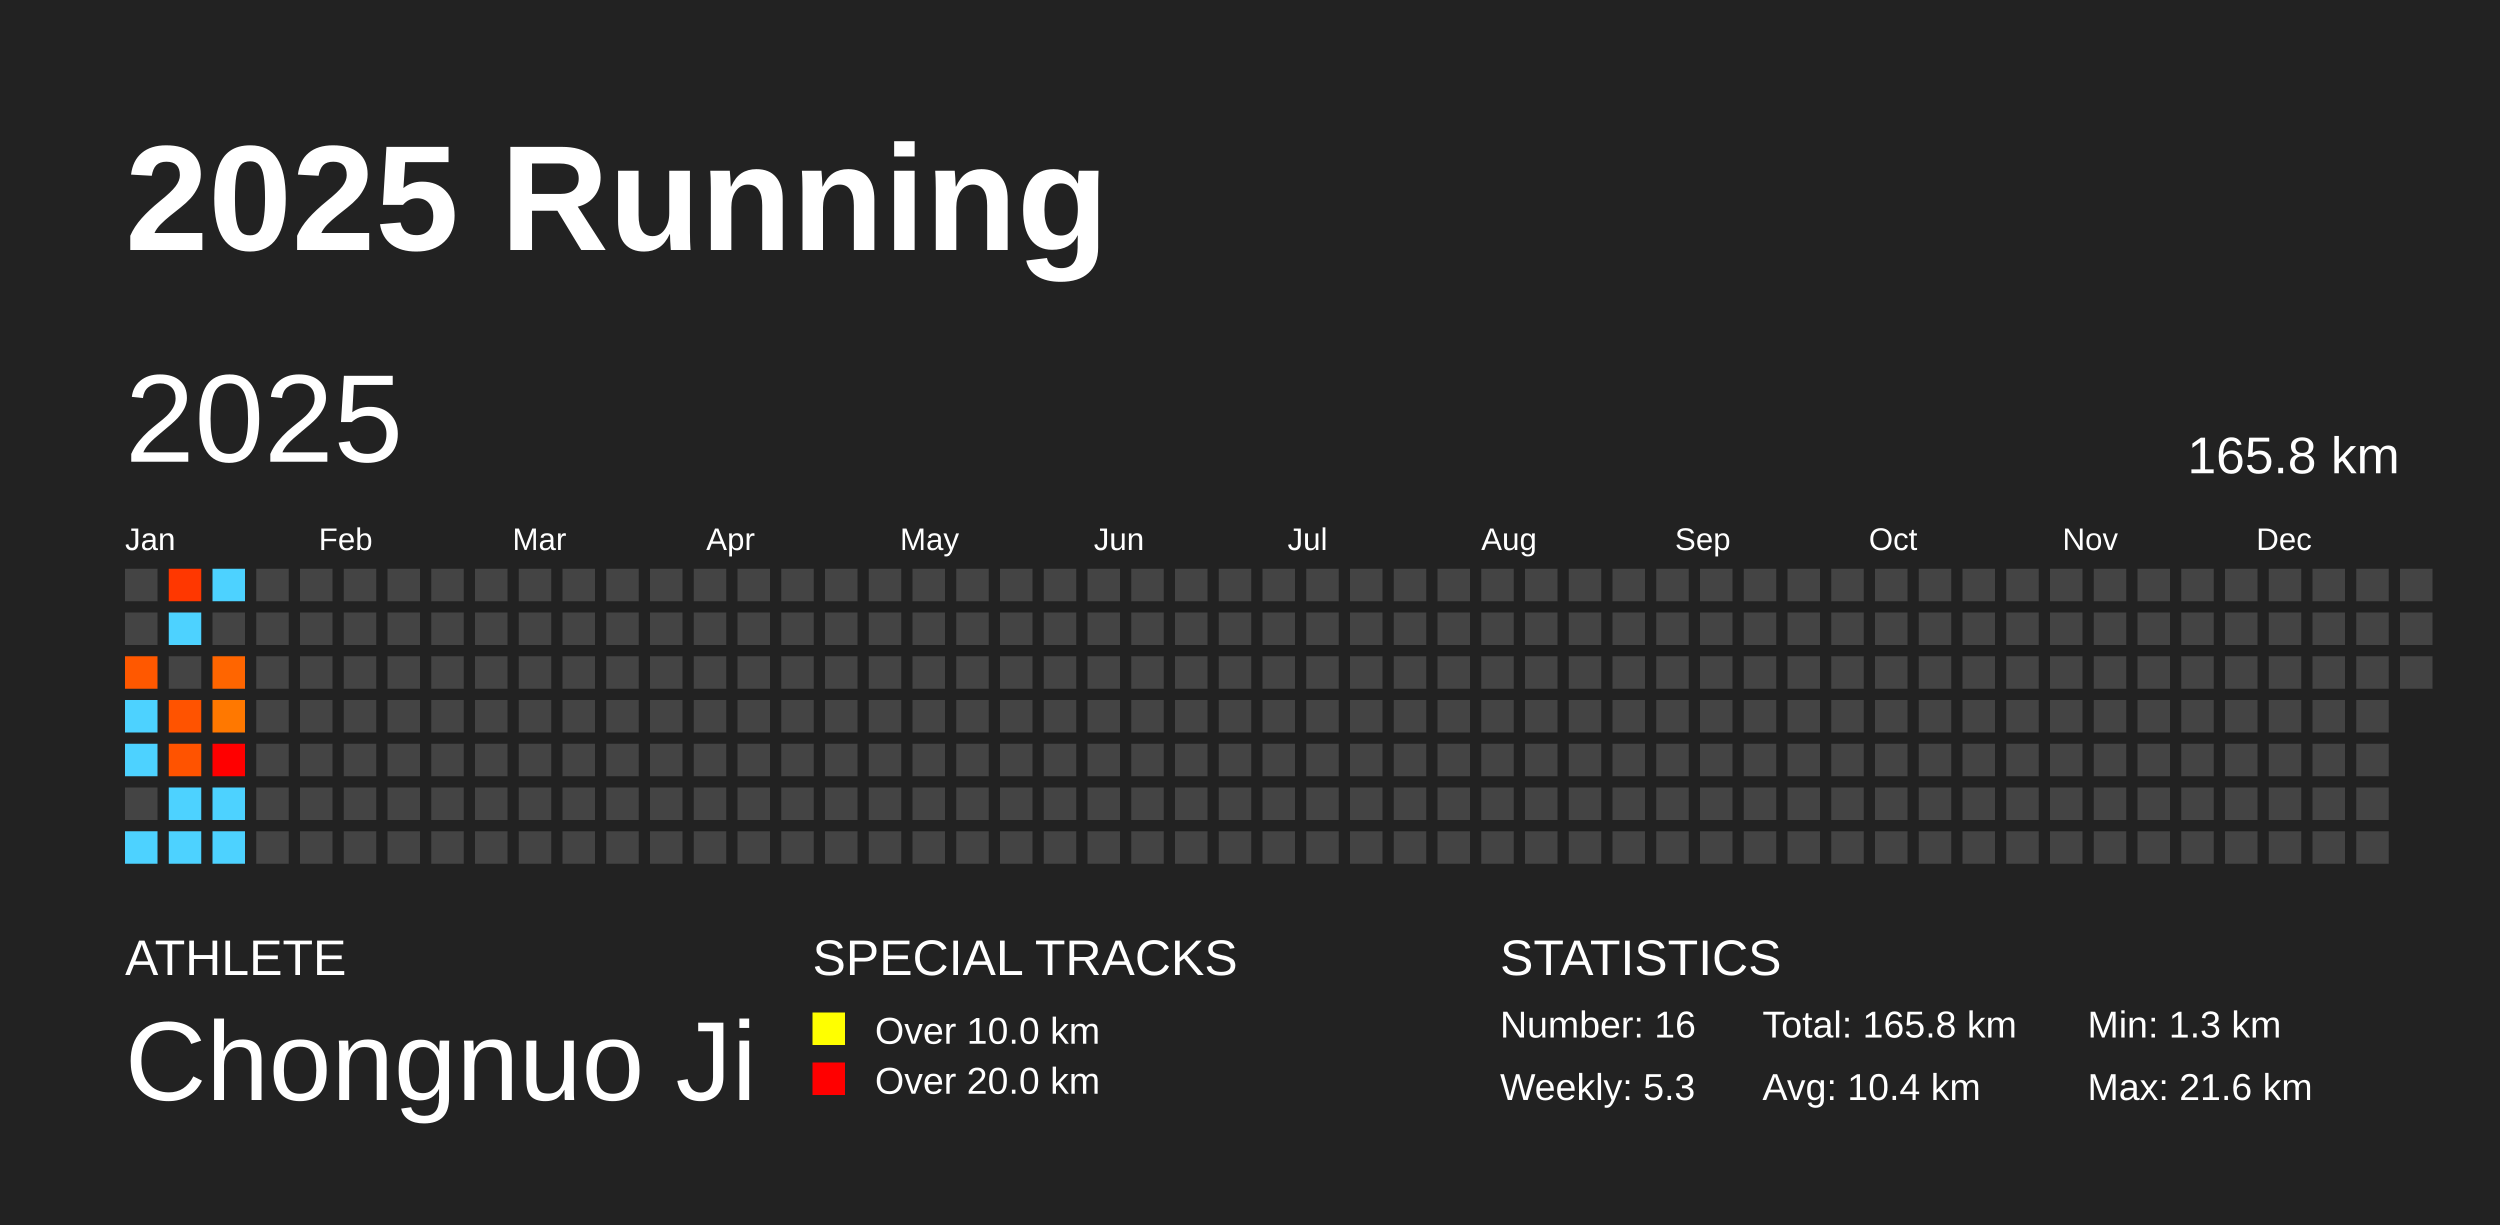
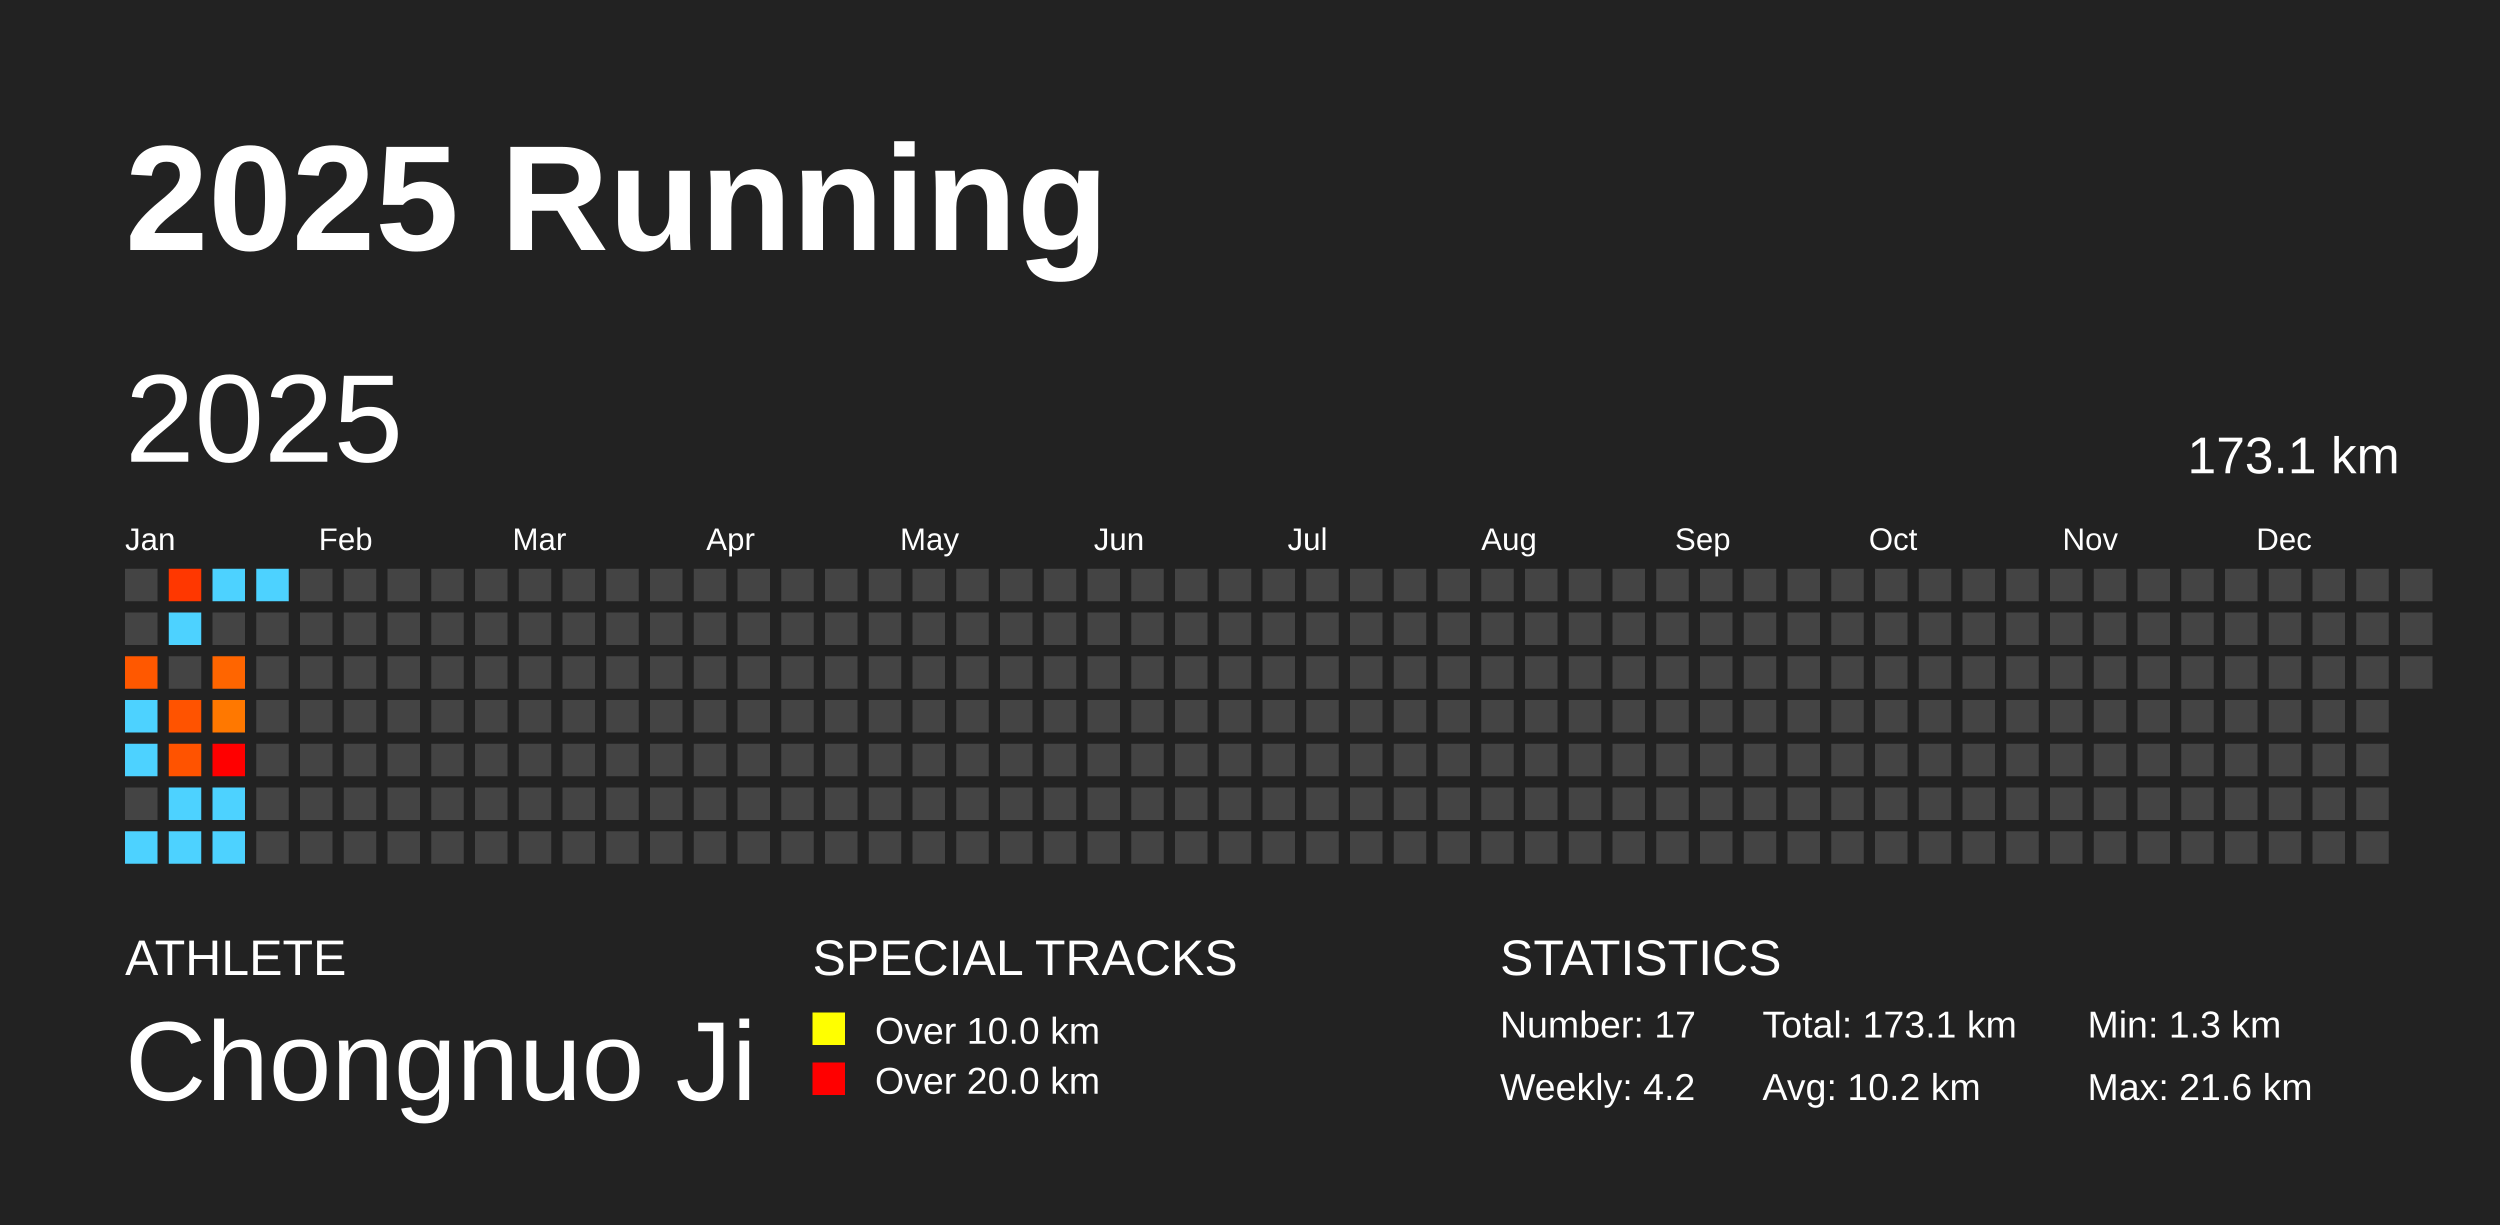
<svg xmlns="http://www.w3.org/2000/svg" baseProfile="full" height="98mm" version="1.1" viewBox="0,0,200,98" width="200mm">
  <defs />
  <rect fill="#222222" height="98" width="200" x="0" y="0" />
  <text fill="#FFFFFF" style="font-size:12px; font-family:Arial; font-weight:bold;" x="10" y="20">2025 Running</text>
  <text fill="#FFFFFF" style="font-size:4px; font-family:Arial" x="10" y="78">ATHLETE</text>
  <text fill="#FFFFFF" style="font-size:9px; font-family:Arial" x="10" y="88">Chongnuo Ji</text>
  <text fill="#FFFFFF" style="font-size:4px; font-family:Arial" x="65" y="78">SPECIAL TRACKS</text>
  <rect fill="yellow" height="2.6" width="2.6" x="65" y="81" />
  <text fill="#FFFFFF" style="font-size:3px; font-family:Arial" x="70" y="83.5">Over 10.0 km</text>
  <rect fill="red" height="2.6" width="2.6" x="65" y="85" />
  <text fill="#FFFFFF" style="font-size:3px; font-family:Arial" x="70" y="87.5">Over 20.0 km</text>
  <text fill="#FFFFFF" style="font-size:4px; font-family:Arial" x="120" y="78">STATISTICS</text>
-   <text fill="#FFFFFF" style="font-size:3px; font-family:Arial" x="120" y="83">Number: 16</text>
-   <text fill="#FFFFFF" style="font-size:3px; font-family:Arial" x="120" y="88">Weekly: 5.3</text>
-   <text fill="#FFFFFF" style="font-size:3px; font-family:Arial" x="141" y="83">Total: 165.8 km</text>
-   <text fill="#FFFFFF" style="font-size:3px; font-family:Arial" x="141" y="88">Avg: 10.4 km</text>
+   <text fill="#FFFFFF" style="font-size:3px; font-family:Arial" x="120" y="83">Number: 17</text>
+   <text fill="#FFFFFF" style="font-size:3px; font-family:Arial" x="120" y="88">Weekly: 4.2</text>
+   <text fill="#FFFFFF" style="font-size:3px; font-family:Arial" x="141" y="83">Total: 173.1 km</text>
+   <text fill="#FFFFFF" style="font-size:3px; font-family:Arial" x="141" y="88">Avg: 10.2 km</text>
  <text fill="#FFFFFF" style="font-size:3px; font-family:Arial" x="167" y="83">Min: 1.3 km</text>
  <text fill="#FFFFFF" style="font-size:3px; font-family:Arial" x="167" y="88">Max: 21.6 km</text>
  <text dominant-baseline="hanging" fill="#FFFFFF" style="font-size:10.0px; font-family:Arial;" x="10" y="30">2025</text>
-   <text dominant-baseline="hanging" fill="#FFFFFF" style="font-size:4.125px; font-family:Arial;" x="175" y="35">165.8 km</text>
+   <text dominant-baseline="hanging" fill="#FFFFFF" style="font-size:4.125px; font-family:Arial;" x="175" y="35">173.1 km</text>
  <text fill="#FFFFFF" style="font-size:2.5px; font-family:Arial" x="10.0" y="44">Jan</text>
  <text fill="#FFFFFF" style="font-size:2.5px; font-family:Arial" x="25.5" y="44">Feb</text>
  <text fill="#FFFFFF" style="font-size:2.5px; font-family:Arial" x="41.0" y="44">Mar</text>
  <text fill="#FFFFFF" style="font-size:2.5px; font-family:Arial" x="56.5" y="44">Apr</text>
  <text fill="#FFFFFF" style="font-size:2.5px; font-family:Arial" x="72.0" y="44">May</text>
  <text fill="#FFFFFF" style="font-size:2.5px; font-family:Arial" x="87.5" y="44">Jun</text>
  <text fill="#FFFFFF" style="font-size:2.5px; font-family:Arial" x="103.0" y="44">Jul</text>
  <text fill="#FFFFFF" style="font-size:2.5px; font-family:Arial" x="118.5" y="44">Aug</text>
  <text fill="#FFFFFF" style="font-size:2.5px; font-family:Arial" x="134.0" y="44">Sep</text>
  <text fill="#FFFFFF" style="font-size:2.5px; font-family:Arial" x="149.5" y="44">Oct</text>
  <text fill="#FFFFFF" style="font-size:2.5px; font-family:Arial" x="165.0" y="44">Nov</text>
  <text fill="#FFFFFF" style="font-size:2.5px; font-family:Arial" x="180.5" y="44">Dec</text>
  <rect fill="#444444" height="2.6" width="2.6" x="10.0" y="45.5" />
  <rect fill="#444444" height="2.6" width="2.6" x="10.0" y="49.0" />
  <rect fill="#ff5800" height="2.6" width="2.6" x="10.0" y="52.5" />
  <rect fill="#4dd2ff" height="2.6" width="2.6" x="10.0" y="56.0" />
  <rect fill="#4dd2ff" height="2.6" width="2.6" x="10.0" y="59.5" />
  <rect fill="#444444" height="2.6" width="2.6" x="10.0" y="63.0" />
  <rect fill="#4dd2ff" height="2.6" width="2.6" x="10.0" y="66.5" />
  <rect fill="#ff3700" height="2.6" width="2.6" x="13.5" y="45.5" />
  <rect fill="#4dd2ff" height="2.6" width="2.6" x="13.5" y="49.0" />
  <rect fill="#444444" height="2.6" width="2.6" x="13.5" y="52.5" />
  <rect fill="#ff5300" height="2.6" width="2.6" x="13.5" y="56.0" />
  <rect fill="#ff5300" height="2.6" width="2.6" x="13.5" y="59.5" />
  <rect fill="#4dd2ff" height="2.6" width="2.6" x="13.5" y="63.0" />
  <rect fill="#4dd2ff" height="2.6" width="2.6" x="13.5" y="66.5" />
  <rect fill="#4dd2ff" height="2.6" width="2.6" x="17.0" y="45.5" />
  <rect fill="#444444" height="2.6" width="2.6" x="17.0" y="49.0" />
  <rect fill="#ff6500" height="2.6" width="2.6" x="17.0" y="52.5" />
  <rect fill="#ff7800" height="2.6" width="2.6" x="17.0" y="56.0" />
  <rect fill="red" height="2.6" width="2.6" x="17.0" y="59.5" />
  <rect fill="#4dd2ff" height="2.6" width="2.6" x="17.0" y="63.0" />
  <rect fill="#4dd2ff" height="2.6" width="2.6" x="17.0" y="66.5" />
-   <rect fill="#444444" height="2.6" width="2.6" x="20.5" y="45.5" />
+   <rect fill="#4dd2ff" height="2.6" width="2.6" x="20.5" y="45.5" />
  <rect fill="#444444" height="2.6" width="2.6" x="20.5" y="49.0" />
  <rect fill="#444444" height="2.6" width="2.6" x="20.5" y="52.5" />
  <rect fill="#444444" height="2.6" width="2.6" x="20.5" y="56.0" />
  <rect fill="#444444" height="2.6" width="2.6" x="20.5" y="59.5" />
  <rect fill="#444444" height="2.6" width="2.6" x="20.5" y="63.0" />
  <rect fill="#444444" height="2.6" width="2.6" x="20.5" y="66.5" />
  <rect fill="#444444" height="2.6" width="2.6" x="24.0" y="45.5" />
  <rect fill="#444444" height="2.6" width="2.6" x="24.0" y="49.0" />
  <rect fill="#444444" height="2.6" width="2.6" x="24.0" y="52.5" />
  <rect fill="#444444" height="2.6" width="2.6" x="24.0" y="56.0" />
  <rect fill="#444444" height="2.6" width="2.6" x="24.0" y="59.5" />
  <rect fill="#444444" height="2.6" width="2.6" x="24.0" y="63.0" />
  <rect fill="#444444" height="2.6" width="2.6" x="24.0" y="66.5" />
  <rect fill="#444444" height="2.6" width="2.6" x="27.5" y="45.5" />
  <rect fill="#444444" height="2.6" width="2.6" x="27.5" y="49.0" />
  <rect fill="#444444" height="2.6" width="2.6" x="27.5" y="52.5" />
  <rect fill="#444444" height="2.6" width="2.6" x="27.5" y="56.0" />
  <rect fill="#444444" height="2.6" width="2.6" x="27.5" y="59.5" />
  <rect fill="#444444" height="2.6" width="2.6" x="27.5" y="63.0" />
  <rect fill="#444444" height="2.6" width="2.6" x="27.5" y="66.5" />
  <rect fill="#444444" height="2.6" width="2.6" x="31.0" y="45.5" />
  <rect fill="#444444" height="2.6" width="2.6" x="31.0" y="49.0" />
  <rect fill="#444444" height="2.6" width="2.6" x="31.0" y="52.5" />
  <rect fill="#444444" height="2.6" width="2.6" x="31.0" y="56.0" />
  <rect fill="#444444" height="2.6" width="2.6" x="31.0" y="59.5" />
  <rect fill="#444444" height="2.6" width="2.6" x="31.0" y="63.0" />
  <rect fill="#444444" height="2.6" width="2.6" x="31.0" y="66.5" />
  <rect fill="#444444" height="2.6" width="2.6" x="34.5" y="45.5" />
  <rect fill="#444444" height="2.6" width="2.6" x="34.5" y="49.0" />
  <rect fill="#444444" height="2.6" width="2.6" x="34.5" y="52.5" />
  <rect fill="#444444" height="2.6" width="2.6" x="34.5" y="56.0" />
  <rect fill="#444444" height="2.6" width="2.6" x="34.5" y="59.5" />
  <rect fill="#444444" height="2.6" width="2.6" x="34.5" y="63.0" />
  <rect fill="#444444" height="2.6" width="2.6" x="34.5" y="66.5" />
  <rect fill="#444444" height="2.6" width="2.6" x="38.0" y="45.5" />
  <rect fill="#444444" height="2.6" width="2.6" x="38.0" y="49.0" />
  <rect fill="#444444" height="2.6" width="2.6" x="38.0" y="52.5" />
  <rect fill="#444444" height="2.6" width="2.6" x="38.0" y="56.0" />
  <rect fill="#444444" height="2.6" width="2.6" x="38.0" y="59.5" />
  <rect fill="#444444" height="2.6" width="2.6" x="38.0" y="63.0" />
  <rect fill="#444444" height="2.6" width="2.6" x="38.0" y="66.5" />
  <rect fill="#444444" height="2.6" width="2.6" x="41.5" y="45.5" />
  <rect fill="#444444" height="2.6" width="2.6" x="41.5" y="49.0" />
  <rect fill="#444444" height="2.6" width="2.6" x="41.5" y="52.5" />
  <rect fill="#444444" height="2.6" width="2.6" x="41.5" y="56.0" />
  <rect fill="#444444" height="2.6" width="2.6" x="41.5" y="59.5" />
  <rect fill="#444444" height="2.6" width="2.6" x="41.5" y="63.0" />
  <rect fill="#444444" height="2.6" width="2.6" x="41.5" y="66.5" />
  <rect fill="#444444" height="2.6" width="2.6" x="45.0" y="45.5" />
  <rect fill="#444444" height="2.6" width="2.6" x="45.0" y="49.0" />
  <rect fill="#444444" height="2.6" width="2.6" x="45.0" y="52.5" />
  <rect fill="#444444" height="2.6" width="2.6" x="45.0" y="56.0" />
  <rect fill="#444444" height="2.6" width="2.6" x="45.0" y="59.5" />
  <rect fill="#444444" height="2.6" width="2.6" x="45.0" y="63.0" />
  <rect fill="#444444" height="2.6" width="2.6" x="45.0" y="66.5" />
  <rect fill="#444444" height="2.6" width="2.6" x="48.5" y="45.5" />
  <rect fill="#444444" height="2.6" width="2.6" x="48.5" y="49.0" />
  <rect fill="#444444" height="2.6" width="2.6" x="48.5" y="52.5" />
  <rect fill="#444444" height="2.6" width="2.6" x="48.5" y="56.0" />
  <rect fill="#444444" height="2.6" width="2.6" x="48.5" y="59.5" />
  <rect fill="#444444" height="2.6" width="2.6" x="48.5" y="63.0" />
  <rect fill="#444444" height="2.6" width="2.6" x="48.5" y="66.5" />
  <rect fill="#444444" height="2.6" width="2.6" x="52.0" y="45.5" />
  <rect fill="#444444" height="2.6" width="2.6" x="52.0" y="49.0" />
  <rect fill="#444444" height="2.6" width="2.6" x="52.0" y="52.5" />
  <rect fill="#444444" height="2.6" width="2.6" x="52.0" y="56.0" />
  <rect fill="#444444" height="2.6" width="2.6" x="52.0" y="59.5" />
  <rect fill="#444444" height="2.6" width="2.6" x="52.0" y="63.0" />
  <rect fill="#444444" height="2.6" width="2.6" x="52.0" y="66.5" />
  <rect fill="#444444" height="2.6" width="2.6" x="55.5" y="45.5" />
  <rect fill="#444444" height="2.6" width="2.6" x="55.5" y="49.0" />
  <rect fill="#444444" height="2.6" width="2.6" x="55.5" y="52.5" />
  <rect fill="#444444" height="2.6" width="2.6" x="55.5" y="56.0" />
  <rect fill="#444444" height="2.6" width="2.6" x="55.5" y="59.5" />
  <rect fill="#444444" height="2.6" width="2.6" x="55.5" y="63.0" />
  <rect fill="#444444" height="2.6" width="2.6" x="55.5" y="66.5" />
  <rect fill="#444444" height="2.6" width="2.6" x="59.0" y="45.5" />
  <rect fill="#444444" height="2.6" width="2.6" x="59.0" y="49.0" />
  <rect fill="#444444" height="2.6" width="2.6" x="59.0" y="52.5" />
  <rect fill="#444444" height="2.6" width="2.6" x="59.0" y="56.0" />
  <rect fill="#444444" height="2.6" width="2.6" x="59.0" y="59.5" />
  <rect fill="#444444" height="2.6" width="2.6" x="59.0" y="63.0" />
  <rect fill="#444444" height="2.6" width="2.6" x="59.0" y="66.5" />
  <rect fill="#444444" height="2.6" width="2.6" x="62.5" y="45.5" />
  <rect fill="#444444" height="2.6" width="2.6" x="62.5" y="49.0" />
  <rect fill="#444444" height="2.6" width="2.6" x="62.5" y="52.5" />
  <rect fill="#444444" height="2.6" width="2.6" x="62.5" y="56.0" />
  <rect fill="#444444" height="2.6" width="2.6" x="62.5" y="59.5" />
  <rect fill="#444444" height="2.6" width="2.6" x="62.5" y="63.0" />
  <rect fill="#444444" height="2.6" width="2.6" x="62.5" y="66.5" />
  <rect fill="#444444" height="2.6" width="2.6" x="66.0" y="45.5" />
  <rect fill="#444444" height="2.6" width="2.6" x="66.0" y="49.0" />
  <rect fill="#444444" height="2.6" width="2.6" x="66.0" y="52.5" />
  <rect fill="#444444" height="2.6" width="2.6" x="66.0" y="56.0" />
  <rect fill="#444444" height="2.6" width="2.6" x="66.0" y="59.5" />
  <rect fill="#444444" height="2.6" width="2.6" x="66.0" y="63.0" />
  <rect fill="#444444" height="2.6" width="2.6" x="66.0" y="66.5" />
  <rect fill="#444444" height="2.6" width="2.6" x="69.5" y="45.5" />
  <rect fill="#444444" height="2.6" width="2.6" x="69.5" y="49.0" />
  <rect fill="#444444" height="2.6" width="2.6" x="69.5" y="52.5" />
  <rect fill="#444444" height="2.6" width="2.6" x="69.5" y="56.0" />
  <rect fill="#444444" height="2.6" width="2.6" x="69.5" y="59.5" />
  <rect fill="#444444" height="2.6" width="2.6" x="69.5" y="63.0" />
  <rect fill="#444444" height="2.6" width="2.6" x="69.5" y="66.5" />
  <rect fill="#444444" height="2.6" width="2.6" x="73.0" y="45.5" />
  <rect fill="#444444" height="2.6" width="2.6" x="73.0" y="49.0" />
  <rect fill="#444444" height="2.6" width="2.6" x="73.0" y="52.5" />
  <rect fill="#444444" height="2.6" width="2.6" x="73.0" y="56.0" />
  <rect fill="#444444" height="2.6" width="2.6" x="73.0" y="59.5" />
  <rect fill="#444444" height="2.6" width="2.6" x="73.0" y="63.0" />
  <rect fill="#444444" height="2.6" width="2.6" x="73.0" y="66.5" />
  <rect fill="#444444" height="2.6" width="2.6" x="76.5" y="45.5" />
  <rect fill="#444444" height="2.6" width="2.6" x="76.5" y="49.0" />
  <rect fill="#444444" height="2.6" width="2.6" x="76.5" y="52.5" />
  <rect fill="#444444" height="2.6" width="2.6" x="76.5" y="56.0" />
  <rect fill="#444444" height="2.6" width="2.6" x="76.5" y="59.5" />
  <rect fill="#444444" height="2.6" width="2.6" x="76.5" y="63.0" />
  <rect fill="#444444" height="2.6" width="2.6" x="76.5" y="66.5" />
  <rect fill="#444444" height="2.6" width="2.6" x="80.0" y="45.5" />
  <rect fill="#444444" height="2.6" width="2.6" x="80.0" y="49.0" />
  <rect fill="#444444" height="2.6" width="2.6" x="80.0" y="52.5" />
  <rect fill="#444444" height="2.6" width="2.6" x="80.0" y="56.0" />
  <rect fill="#444444" height="2.6" width="2.6" x="80.0" y="59.5" />
  <rect fill="#444444" height="2.6" width="2.6" x="80.0" y="63.0" />
  <rect fill="#444444" height="2.6" width="2.6" x="80.0" y="66.5" />
  <rect fill="#444444" height="2.6" width="2.6" x="83.5" y="45.5" />
  <rect fill="#444444" height="2.6" width="2.6" x="83.5" y="49.0" />
  <rect fill="#444444" height="2.6" width="2.6" x="83.5" y="52.5" />
  <rect fill="#444444" height="2.6" width="2.6" x="83.5" y="56.0" />
  <rect fill="#444444" height="2.6" width="2.6" x="83.5" y="59.5" />
  <rect fill="#444444" height="2.6" width="2.6" x="83.5" y="63.0" />
  <rect fill="#444444" height="2.6" width="2.6" x="83.5" y="66.5" />
  <rect fill="#444444" height="2.6" width="2.6" x="87.0" y="45.5" />
  <rect fill="#444444" height="2.6" width="2.6" x="87.0" y="49.0" />
  <rect fill="#444444" height="2.6" width="2.6" x="87.0" y="52.5" />
  <rect fill="#444444" height="2.6" width="2.6" x="87.0" y="56.0" />
  <rect fill="#444444" height="2.6" width="2.6" x="87.0" y="59.5" />
  <rect fill="#444444" height="2.6" width="2.6" x="87.0" y="63.0" />
  <rect fill="#444444" height="2.6" width="2.6" x="87.0" y="66.5" />
  <rect fill="#444444" height="2.6" width="2.6" x="90.5" y="45.5" />
  <rect fill="#444444" height="2.6" width="2.6" x="90.5" y="49.0" />
  <rect fill="#444444" height="2.6" width="2.6" x="90.5" y="52.5" />
  <rect fill="#444444" height="2.6" width="2.6" x="90.5" y="56.0" />
  <rect fill="#444444" height="2.6" width="2.6" x="90.5" y="59.5" />
  <rect fill="#444444" height="2.6" width="2.6" x="90.5" y="63.0" />
  <rect fill="#444444" height="2.6" width="2.6" x="90.5" y="66.5" />
  <rect fill="#444444" height="2.6" width="2.6" x="94.0" y="45.5" />
  <rect fill="#444444" height="2.6" width="2.6" x="94.0" y="49.0" />
  <rect fill="#444444" height="2.6" width="2.6" x="94.0" y="52.5" />
  <rect fill="#444444" height="2.6" width="2.6" x="94.0" y="56.0" />
  <rect fill="#444444" height="2.6" width="2.6" x="94.0" y="59.5" />
  <rect fill="#444444" height="2.6" width="2.6" x="94.0" y="63.0" />
  <rect fill="#444444" height="2.6" width="2.6" x="94.0" y="66.5" />
  <rect fill="#444444" height="2.6" width="2.6" x="97.5" y="45.5" />
  <rect fill="#444444" height="2.6" width="2.6" x="97.5" y="49.0" />
  <rect fill="#444444" height="2.6" width="2.6" x="97.5" y="52.5" />
  <rect fill="#444444" height="2.6" width="2.6" x="97.5" y="56.0" />
  <rect fill="#444444" height="2.6" width="2.6" x="97.5" y="59.5" />
  <rect fill="#444444" height="2.6" width="2.6" x="97.5" y="63.0" />
  <rect fill="#444444" height="2.6" width="2.6" x="97.5" y="66.5" />
  <rect fill="#444444" height="2.6" width="2.6" x="101.0" y="45.5" />
  <rect fill="#444444" height="2.6" width="2.6" x="101.0" y="49.0" />
  <rect fill="#444444" height="2.6" width="2.6" x="101.0" y="52.5" />
  <rect fill="#444444" height="2.6" width="2.6" x="101.0" y="56.0" />
  <rect fill="#444444" height="2.6" width="2.6" x="101.0" y="59.5" />
  <rect fill="#444444" height="2.6" width="2.6" x="101.0" y="63.0" />
  <rect fill="#444444" height="2.6" width="2.6" x="101.0" y="66.5" />
  <rect fill="#444444" height="2.6" width="2.6" x="104.5" y="45.5" />
  <rect fill="#444444" height="2.6" width="2.6" x="104.5" y="49.0" />
  <rect fill="#444444" height="2.6" width="2.6" x="104.5" y="52.5" />
  <rect fill="#444444" height="2.6" width="2.6" x="104.5" y="56.0" />
  <rect fill="#444444" height="2.6" width="2.6" x="104.5" y="59.5" />
  <rect fill="#444444" height="2.6" width="2.6" x="104.5" y="63.0" />
  <rect fill="#444444" height="2.6" width="2.6" x="104.5" y="66.5" />
  <rect fill="#444444" height="2.6" width="2.6" x="108.0" y="45.5" />
  <rect fill="#444444" height="2.6" width="2.6" x="108.0" y="49.0" />
  <rect fill="#444444" height="2.6" width="2.6" x="108.0" y="52.5" />
  <rect fill="#444444" height="2.6" width="2.6" x="108.0" y="56.0" />
  <rect fill="#444444" height="2.6" width="2.6" x="108.0" y="59.5" />
  <rect fill="#444444" height="2.6" width="2.6" x="108.0" y="63.0" />
  <rect fill="#444444" height="2.6" width="2.6" x="108.0" y="66.5" />
  <rect fill="#444444" height="2.6" width="2.6" x="111.5" y="45.5" />
  <rect fill="#444444" height="2.6" width="2.6" x="111.5" y="49.0" />
  <rect fill="#444444" height="2.6" width="2.6" x="111.5" y="52.5" />
  <rect fill="#444444" height="2.6" width="2.6" x="111.5" y="56.0" />
  <rect fill="#444444" height="2.6" width="2.6" x="111.5" y="59.5" />
  <rect fill="#444444" height="2.6" width="2.6" x="111.5" y="63.0" />
  <rect fill="#444444" height="2.6" width="2.6" x="111.5" y="66.5" />
  <rect fill="#444444" height="2.6" width="2.6" x="115.0" y="45.5" />
  <rect fill="#444444" height="2.6" width="2.6" x="115.0" y="49.0" />
  <rect fill="#444444" height="2.6" width="2.6" x="115.0" y="52.5" />
  <rect fill="#444444" height="2.6" width="2.6" x="115.0" y="56.0" />
  <rect fill="#444444" height="2.6" width="2.6" x="115.0" y="59.5" />
  <rect fill="#444444" height="2.6" width="2.6" x="115.0" y="63.0" />
  <rect fill="#444444" height="2.6" width="2.6" x="115.0" y="66.5" />
  <rect fill="#444444" height="2.6" width="2.6" x="118.5" y="45.5" />
  <rect fill="#444444" height="2.6" width="2.6" x="118.5" y="49.0" />
  <rect fill="#444444" height="2.6" width="2.6" x="118.5" y="52.5" />
  <rect fill="#444444" height="2.6" width="2.6" x="118.5" y="56.0" />
  <rect fill="#444444" height="2.6" width="2.6" x="118.5" y="59.5" />
  <rect fill="#444444" height="2.6" width="2.6" x="118.5" y="63.0" />
  <rect fill="#444444" height="2.6" width="2.6" x="118.5" y="66.5" />
  <rect fill="#444444" height="2.6" width="2.6" x="122.0" y="45.5" />
  <rect fill="#444444" height="2.6" width="2.6" x="122.0" y="49.0" />
  <rect fill="#444444" height="2.6" width="2.6" x="122.0" y="52.5" />
  <rect fill="#444444" height="2.6" width="2.6" x="122.0" y="56.0" />
  <rect fill="#444444" height="2.6" width="2.6" x="122.0" y="59.5" />
  <rect fill="#444444" height="2.6" width="2.6" x="122.0" y="63.0" />
  <rect fill="#444444" height="2.6" width="2.6" x="122.0" y="66.5" />
  <rect fill="#444444" height="2.6" width="2.6" x="125.5" y="45.5" />
  <rect fill="#444444" height="2.6" width="2.6" x="125.5" y="49.0" />
  <rect fill="#444444" height="2.6" width="2.6" x="125.5" y="52.5" />
  <rect fill="#444444" height="2.6" width="2.6" x="125.5" y="56.0" />
  <rect fill="#444444" height="2.6" width="2.6" x="125.5" y="59.5" />
  <rect fill="#444444" height="2.6" width="2.6" x="125.5" y="63.0" />
  <rect fill="#444444" height="2.6" width="2.6" x="125.5" y="66.5" />
  <rect fill="#444444" height="2.6" width="2.6" x="129.0" y="45.5" />
  <rect fill="#444444" height="2.6" width="2.6" x="129.0" y="49.0" />
  <rect fill="#444444" height="2.6" width="2.6" x="129.0" y="52.5" />
  <rect fill="#444444" height="2.6" width="2.6" x="129.0" y="56.0" />
  <rect fill="#444444" height="2.6" width="2.6" x="129.0" y="59.5" />
  <rect fill="#444444" height="2.6" width="2.6" x="129.0" y="63.0" />
  <rect fill="#444444" height="2.6" width="2.6" x="129.0" y="66.5" />
  <rect fill="#444444" height="2.6" width="2.6" x="132.5" y="45.5" />
  <rect fill="#444444" height="2.6" width="2.6" x="132.5" y="49.0" />
  <rect fill="#444444" height="2.6" width="2.6" x="132.5" y="52.5" />
  <rect fill="#444444" height="2.6" width="2.6" x="132.5" y="56.0" />
  <rect fill="#444444" height="2.6" width="2.6" x="132.5" y="59.5" />
  <rect fill="#444444" height="2.6" width="2.6" x="132.5" y="63.0" />
  <rect fill="#444444" height="2.6" width="2.6" x="132.5" y="66.5" />
  <rect fill="#444444" height="2.6" width="2.6" x="136.0" y="45.5" />
  <rect fill="#444444" height="2.6" width="2.6" x="136.0" y="49.0" />
  <rect fill="#444444" height="2.6" width="2.6" x="136.0" y="52.5" />
  <rect fill="#444444" height="2.6" width="2.6" x="136.0" y="56.0" />
  <rect fill="#444444" height="2.6" width="2.6" x="136.0" y="59.5" />
  <rect fill="#444444" height="2.6" width="2.6" x="136.0" y="63.0" />
  <rect fill="#444444" height="2.6" width="2.6" x="136.0" y="66.5" />
  <rect fill="#444444" height="2.6" width="2.6" x="139.5" y="45.5" />
  <rect fill="#444444" height="2.6" width="2.6" x="139.5" y="49.0" />
  <rect fill="#444444" height="2.6" width="2.6" x="139.5" y="52.5" />
  <rect fill="#444444" height="2.6" width="2.6" x="139.5" y="56.0" />
  <rect fill="#444444" height="2.6" width="2.6" x="139.5" y="59.5" />
  <rect fill="#444444" height="2.6" width="2.6" x="139.5" y="63.0" />
  <rect fill="#444444" height="2.6" width="2.6" x="139.5" y="66.5" />
  <rect fill="#444444" height="2.6" width="2.6" x="143.0" y="45.5" />
  <rect fill="#444444" height="2.6" width="2.6" x="143.0" y="49.0" />
  <rect fill="#444444" height="2.6" width="2.6" x="143.0" y="52.5" />
  <rect fill="#444444" height="2.6" width="2.6" x="143.0" y="56.0" />
  <rect fill="#444444" height="2.6" width="2.6" x="143.0" y="59.5" />
  <rect fill="#444444" height="2.6" width="2.6" x="143.0" y="63.0" />
  <rect fill="#444444" height="2.6" width="2.6" x="143.0" y="66.5" />
  <rect fill="#444444" height="2.6" width="2.6" x="146.5" y="45.5" />
  <rect fill="#444444" height="2.6" width="2.6" x="146.5" y="49.0" />
  <rect fill="#444444" height="2.6" width="2.6" x="146.5" y="52.5" />
  <rect fill="#444444" height="2.6" width="2.6" x="146.5" y="56.0" />
  <rect fill="#444444" height="2.6" width="2.6" x="146.5" y="59.5" />
  <rect fill="#444444" height="2.6" width="2.6" x="146.5" y="63.0" />
  <rect fill="#444444" height="2.6" width="2.6" x="146.5" y="66.5" />
  <rect fill="#444444" height="2.6" width="2.6" x="150.0" y="45.5" />
  <rect fill="#444444" height="2.6" width="2.6" x="150.0" y="49.0" />
  <rect fill="#444444" height="2.6" width="2.6" x="150.0" y="52.5" />
  <rect fill="#444444" height="2.6" width="2.6" x="150.0" y="56.0" />
  <rect fill="#444444" height="2.6" width="2.6" x="150.0" y="59.5" />
  <rect fill="#444444" height="2.6" width="2.6" x="150.0" y="63.0" />
  <rect fill="#444444" height="2.6" width="2.6" x="150.0" y="66.5" />
  <rect fill="#444444" height="2.6" width="2.6" x="153.5" y="45.5" />
  <rect fill="#444444" height="2.6" width="2.6" x="153.5" y="49.0" />
  <rect fill="#444444" height="2.6" width="2.6" x="153.5" y="52.5" />
  <rect fill="#444444" height="2.6" width="2.6" x="153.5" y="56.0" />
  <rect fill="#444444" height="2.6" width="2.6" x="153.5" y="59.5" />
  <rect fill="#444444" height="2.6" width="2.6" x="153.5" y="63.0" />
  <rect fill="#444444" height="2.6" width="2.6" x="153.5" y="66.5" />
  <rect fill="#444444" height="2.6" width="2.6" x="157.0" y="45.5" />
  <rect fill="#444444" height="2.6" width="2.6" x="157.0" y="49.0" />
  <rect fill="#444444" height="2.6" width="2.6" x="157.0" y="52.5" />
  <rect fill="#444444" height="2.6" width="2.6" x="157.0" y="56.0" />
  <rect fill="#444444" height="2.6" width="2.6" x="157.0" y="59.5" />
  <rect fill="#444444" height="2.6" width="2.6" x="157.0" y="63.0" />
  <rect fill="#444444" height="2.6" width="2.6" x="157.0" y="66.5" />
  <rect fill="#444444" height="2.6" width="2.6" x="160.5" y="45.5" />
  <rect fill="#444444" height="2.6" width="2.6" x="160.5" y="49.0" />
  <rect fill="#444444" height="2.6" width="2.6" x="160.5" y="52.5" />
  <rect fill="#444444" height="2.6" width="2.6" x="160.5" y="56.0" />
  <rect fill="#444444" height="2.6" width="2.6" x="160.5" y="59.5" />
  <rect fill="#444444" height="2.6" width="2.6" x="160.5" y="63.0" />
  <rect fill="#444444" height="2.6" width="2.6" x="160.5" y="66.5" />
  <rect fill="#444444" height="2.6" width="2.6" x="164.0" y="45.5" />
  <rect fill="#444444" height="2.6" width="2.6" x="164.0" y="49.0" />
  <rect fill="#444444" height="2.6" width="2.6" x="164.0" y="52.5" />
  <rect fill="#444444" height="2.6" width="2.6" x="164.0" y="56.0" />
  <rect fill="#444444" height="2.6" width="2.6" x="164.0" y="59.5" />
  <rect fill="#444444" height="2.6" width="2.6" x="164.0" y="63.0" />
  <rect fill="#444444" height="2.6" width="2.6" x="164.0" y="66.5" />
  <rect fill="#444444" height="2.6" width="2.6" x="167.5" y="45.5" />
  <rect fill="#444444" height="2.6" width="2.6" x="167.5" y="49.0" />
  <rect fill="#444444" height="2.6" width="2.6" x="167.5" y="52.5" />
  <rect fill="#444444" height="2.6" width="2.6" x="167.5" y="56.0" />
  <rect fill="#444444" height="2.6" width="2.6" x="167.5" y="59.5" />
  <rect fill="#444444" height="2.6" width="2.6" x="167.5" y="63.0" />
  <rect fill="#444444" height="2.6" width="2.6" x="167.5" y="66.5" />
  <rect fill="#444444" height="2.6" width="2.6" x="171.0" y="45.5" />
  <rect fill="#444444" height="2.6" width="2.6" x="171.0" y="49.0" />
  <rect fill="#444444" height="2.6" width="2.6" x="171.0" y="52.5" />
  <rect fill="#444444" height="2.6" width="2.6" x="171.0" y="56.0" />
  <rect fill="#444444" height="2.6" width="2.6" x="171.0" y="59.5" />
  <rect fill="#444444" height="2.6" width="2.6" x="171.0" y="63.0" />
  <rect fill="#444444" height="2.6" width="2.6" x="171.0" y="66.5" />
  <rect fill="#444444" height="2.6" width="2.6" x="174.5" y="45.5" />
  <rect fill="#444444" height="2.6" width="2.6" x="174.5" y="49.0" />
  <rect fill="#444444" height="2.6" width="2.6" x="174.5" y="52.5" />
  <rect fill="#444444" height="2.6" width="2.6" x="174.5" y="56.0" />
  <rect fill="#444444" height="2.6" width="2.6" x="174.5" y="59.5" />
  <rect fill="#444444" height="2.6" width="2.6" x="174.5" y="63.0" />
  <rect fill="#444444" height="2.6" width="2.6" x="174.5" y="66.5" />
  <rect fill="#444444" height="2.6" width="2.6" x="178.0" y="45.5" />
  <rect fill="#444444" height="2.6" width="2.6" x="178.0" y="49.0" />
  <rect fill="#444444" height="2.6" width="2.6" x="178.0" y="52.5" />
  <rect fill="#444444" height="2.6" width="2.6" x="178.0" y="56.0" />
  <rect fill="#444444" height="2.6" width="2.6" x="178.0" y="59.5" />
  <rect fill="#444444" height="2.6" width="2.6" x="178.0" y="63.0" />
  <rect fill="#444444" height="2.6" width="2.6" x="178.0" y="66.5" />
  <rect fill="#444444" height="2.6" width="2.6" x="181.5" y="45.5" />
  <rect fill="#444444" height="2.6" width="2.6" x="181.5" y="49.0" />
  <rect fill="#444444" height="2.6" width="2.6" x="181.5" y="52.5" />
  <rect fill="#444444" height="2.6" width="2.6" x="181.5" y="56.0" />
  <rect fill="#444444" height="2.6" width="2.6" x="181.5" y="59.5" />
  <rect fill="#444444" height="2.6" width="2.6" x="181.5" y="63.0" />
  <rect fill="#444444" height="2.6" width="2.6" x="181.5" y="66.5" />
  <rect fill="#444444" height="2.6" width="2.6" x="185.0" y="45.5" />
  <rect fill="#444444" height="2.6" width="2.6" x="185.0" y="49.0" />
  <rect fill="#444444" height="2.6" width="2.6" x="185.0" y="52.5" />
  <rect fill="#444444" height="2.6" width="2.6" x="185.0" y="56.0" />
  <rect fill="#444444" height="2.6" width="2.6" x="185.0" y="59.5" />
  <rect fill="#444444" height="2.6" width="2.6" x="185.0" y="63.0" />
  <rect fill="#444444" height="2.6" width="2.6" x="185.0" y="66.5" />
  <rect fill="#444444" height="2.6" width="2.6" x="188.5" y="45.5" />
  <rect fill="#444444" height="2.6" width="2.6" x="188.5" y="49.0" />
  <rect fill="#444444" height="2.6" width="2.6" x="188.5" y="52.5" />
  <rect fill="#444444" height="2.6" width="2.6" x="188.5" y="56.0" />
  <rect fill="#444444" height="2.6" width="2.6" x="188.5" y="59.5" />
  <rect fill="#444444" height="2.6" width="2.6" x="188.5" y="63.0" />
  <rect fill="#444444" height="2.6" width="2.6" x="188.5" y="66.5" />
  <rect fill="#444444" height="2.6" width="2.6" x="192.0" y="45.5" />
  <rect fill="#444444" height="2.6" width="2.6" x="192.0" y="49.0" />
  <rect fill="#444444" height="2.6" width="2.6" x="192.0" y="52.5" />
</svg>
